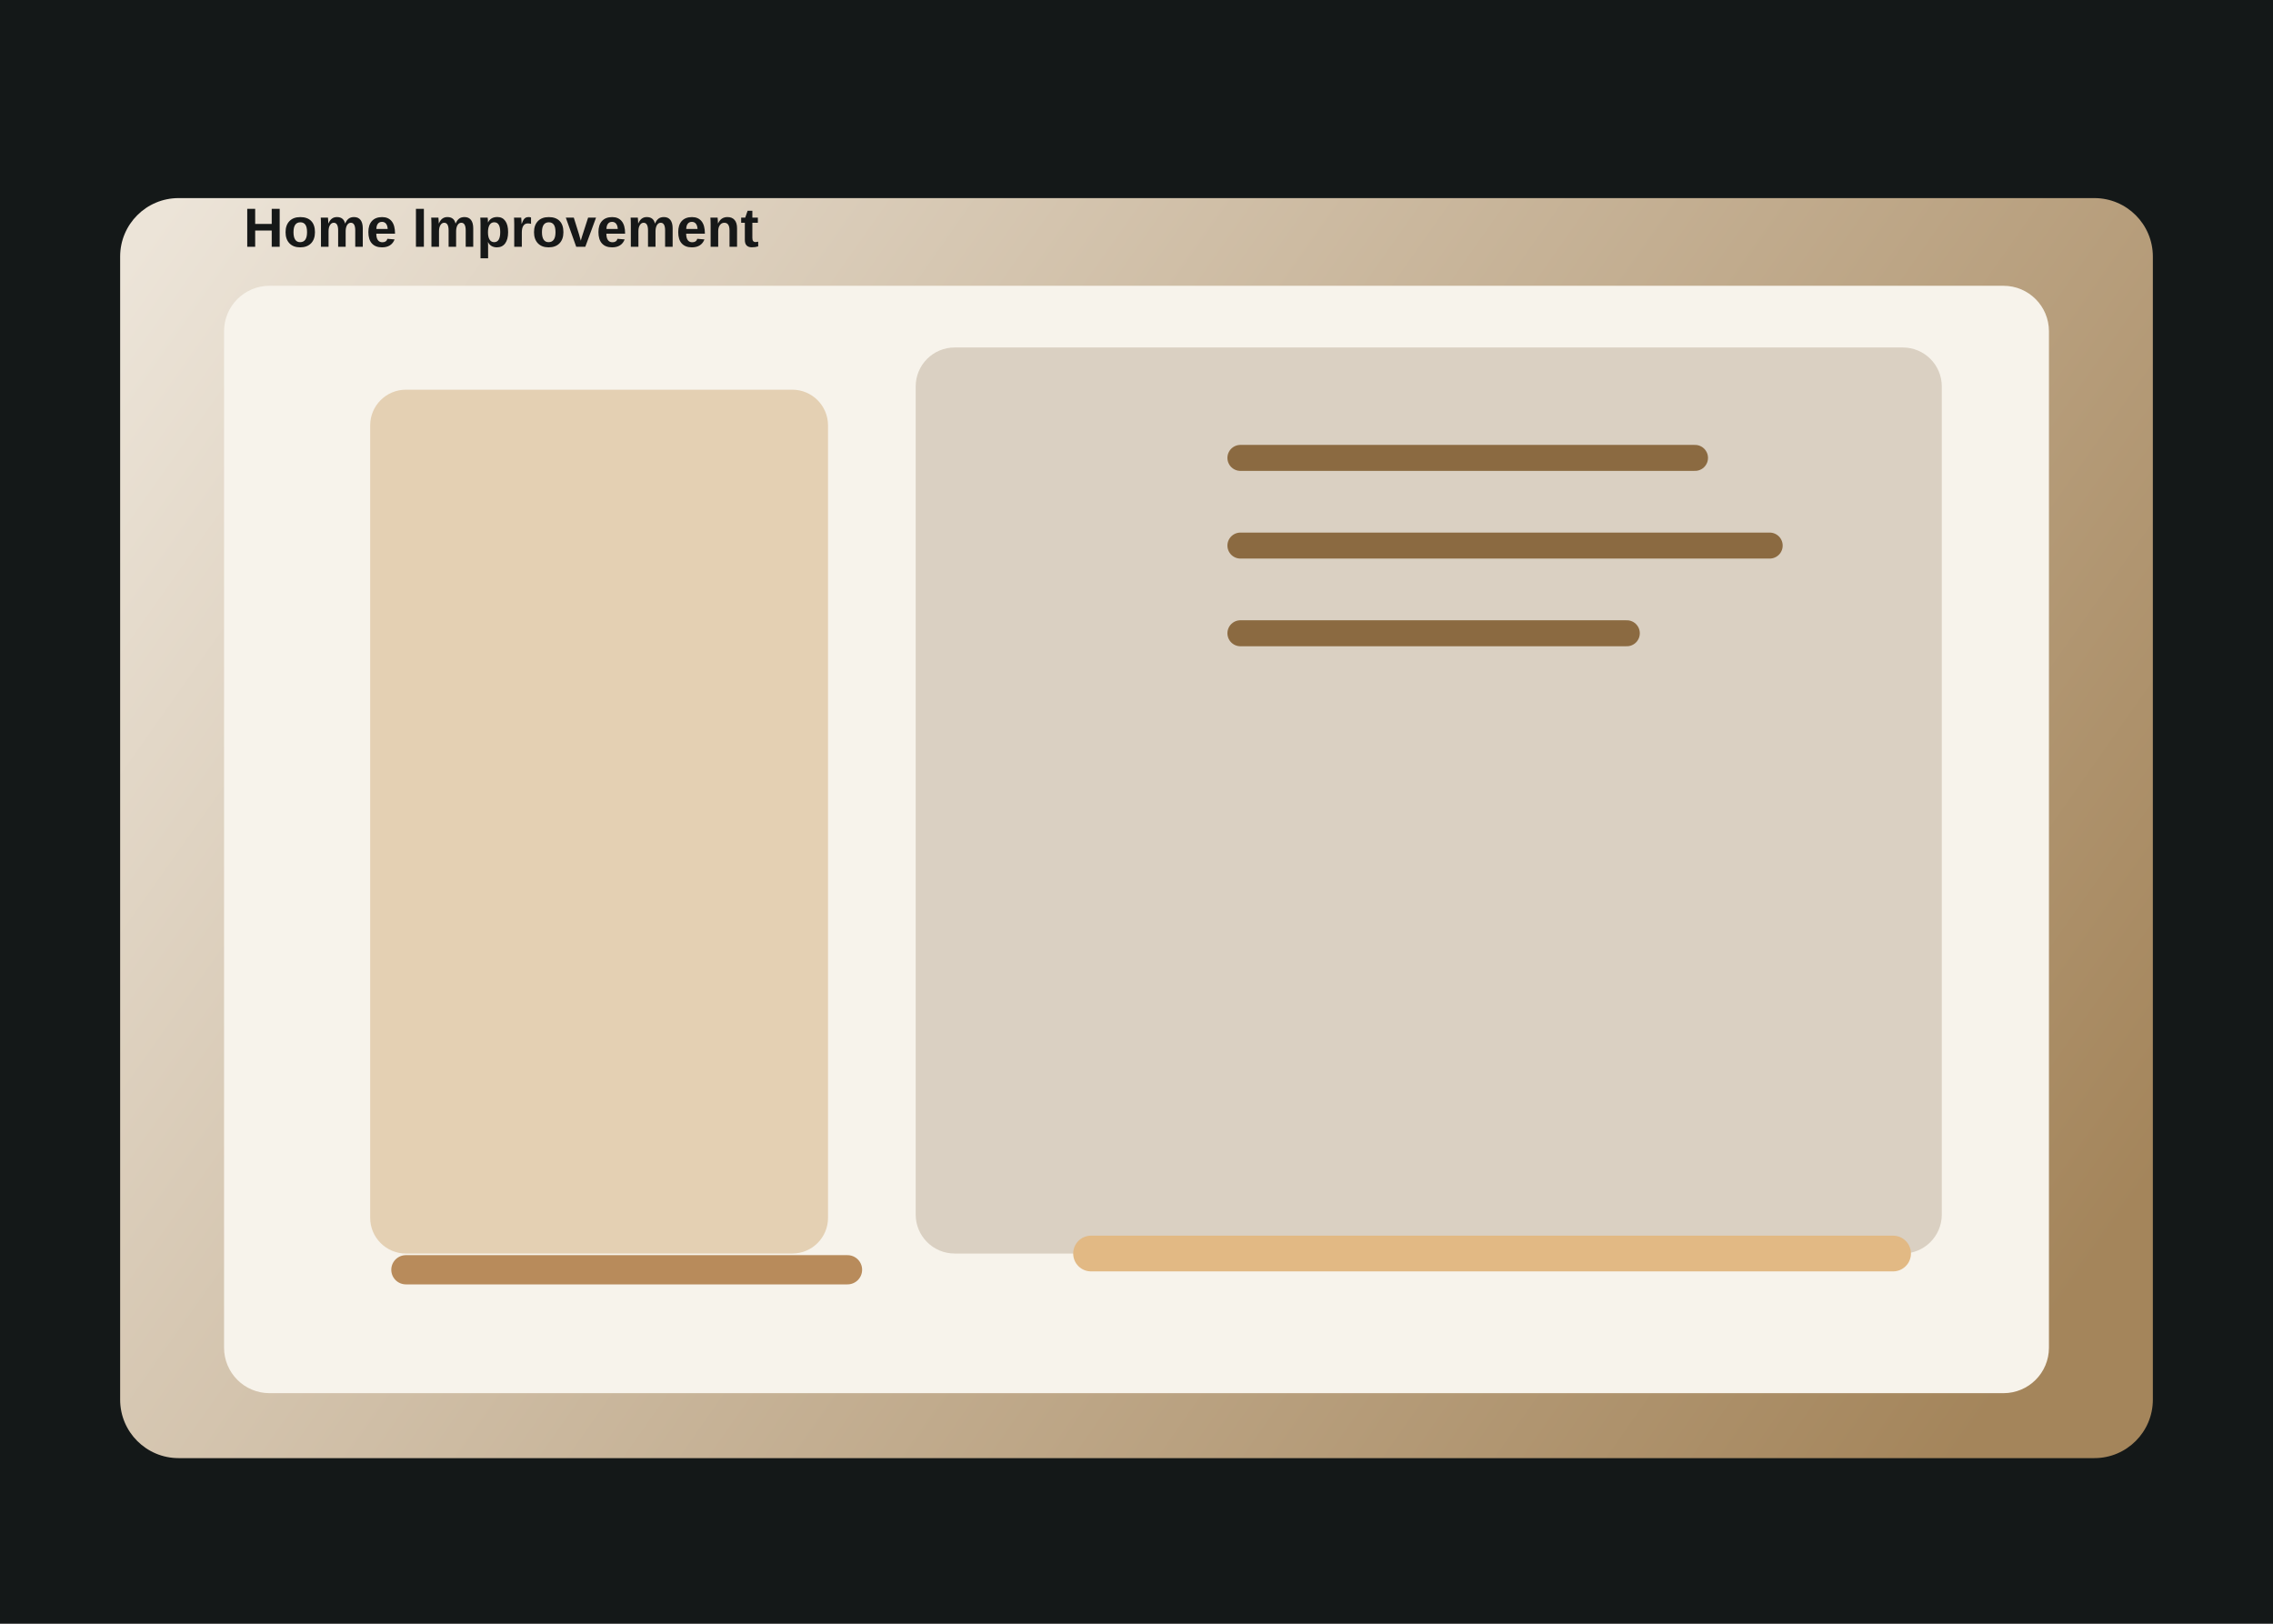
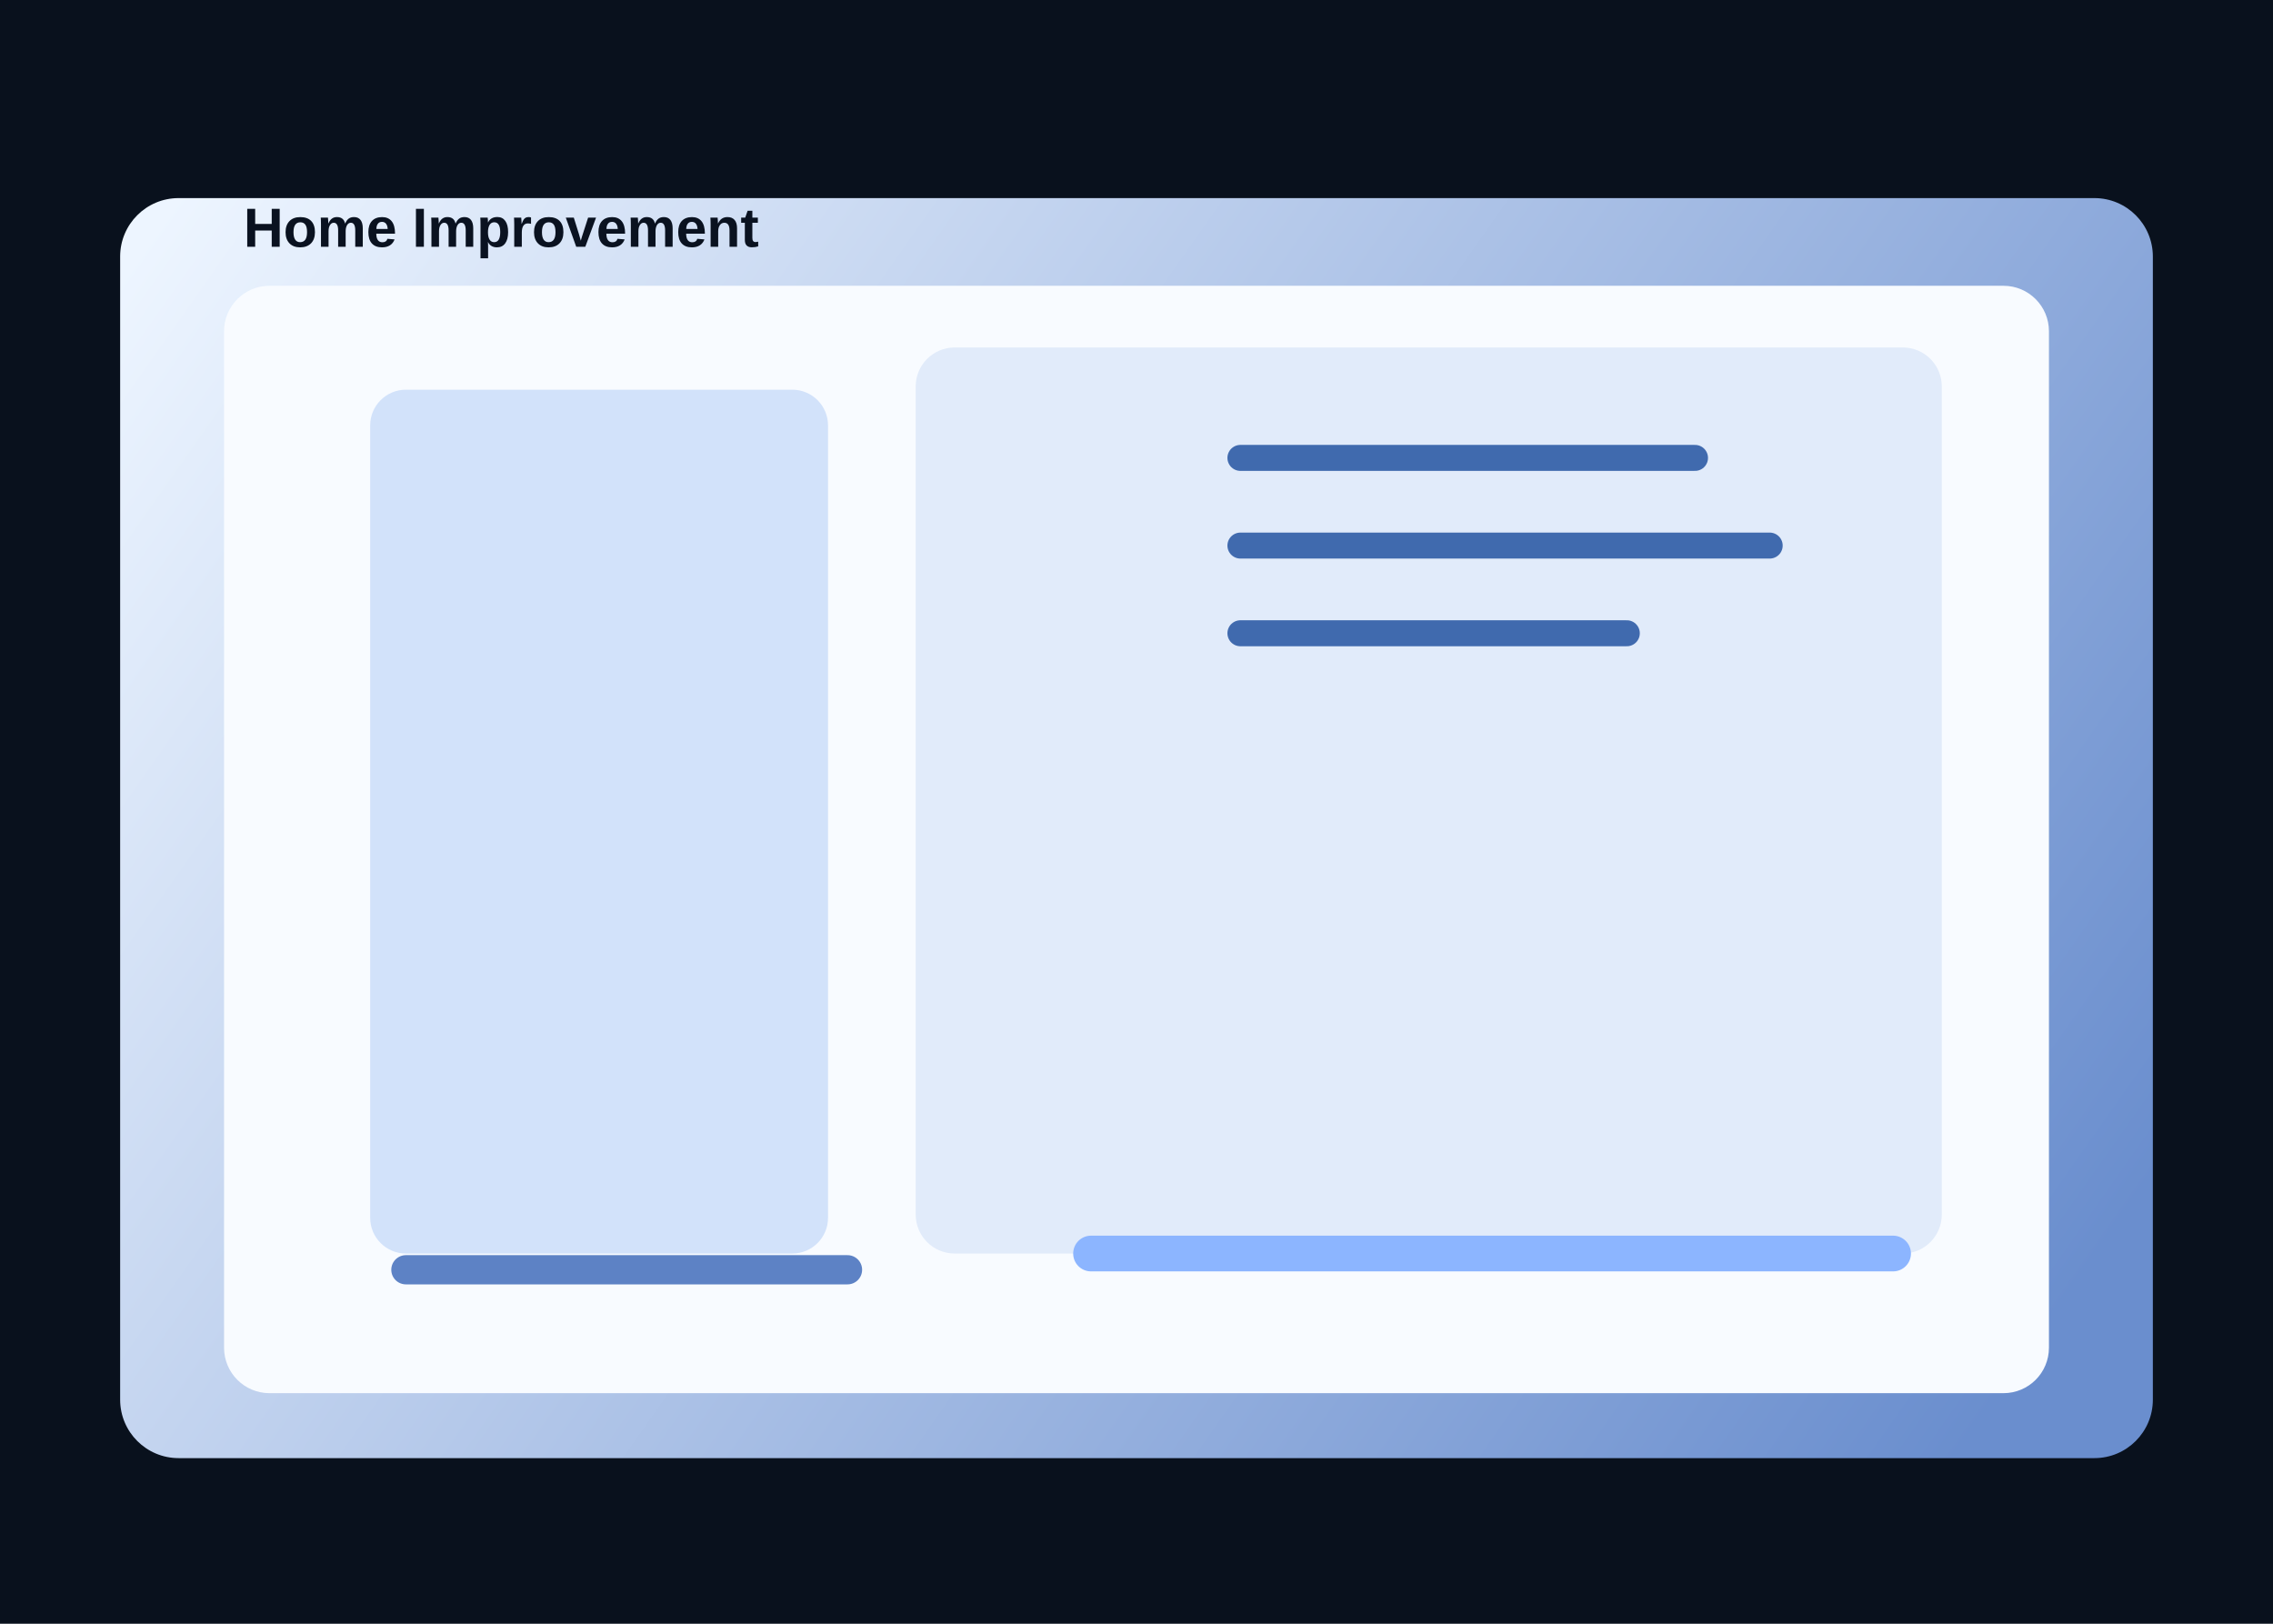
<svg xmlns="http://www.w3.org/2000/svg" width="1400" height="1000" viewBox="0 0 1400 1000" fill="none">
  <defs>
    <linearGradient id="reno-bg" x1="110" y1="118" x2="1210" y2="892" gradientUnits="userSpaceOnUse">
-       <stop stop-color="#ECE4D8" />
-       <stop offset="1" stop-color="#A4855B" />
+       <stop stop-color="#EDF5FF" />
+       <stop offset="1" stop-color="#6A8ECE" />
    </linearGradient>
  </defs>
-   <rect width="1400" height="1000" fill="#141818" />
+   <rect width="1400" height="1000" fill="#09111D" />
  <rect x="74" y="122" width="1252" height="776" rx="36" fill="url(#reno-bg)" />
-   <rect x="138" y="176" width="1124" height="682" rx="28" fill="#F7F3EB" />
-   <rect x="228" y="240" width="282" height="532" rx="22" fill="#E4D0B3" />
-   <rect x="564" y="214" width="632" height="558" rx="24" fill="#DAD0C2" />
-   <path d="M672 772H1166" stroke="#E2B984" stroke-width="22" stroke-linecap="round" />
-   <path d="M250 782H522" stroke="#B88B5B" stroke-width="18" stroke-linecap="round" />
-   <path d="M764 282H1044" stroke="#8B6A41" stroke-width="16" stroke-linecap="round" />
-   <path d="M764 336H1090" stroke="#8B6A41" stroke-width="16" stroke-linecap="round" />
-   <path d="M764 390H1002" stroke="#8B6A41" stroke-width="16" stroke-linecap="round" />
-   <text x="150" y="152" fill="#161818" font-family="Sora, Arial, sans-serif" font-size="34" font-weight="700">Home Improvement</text>
+   <rect x="138" y="176" width="1124" height="682" rx="28" fill="#F8FBFF" />
+   <rect x="228" y="240" width="282" height="532" rx="22" fill="#D2E2FA" />
+   <rect x="564" y="214" width="632" height="558" rx="24" fill="#E1EBFA" />
+   <path d="M672 772H1166" stroke="#8CB5FF" stroke-width="22" stroke-linecap="round" />
+   <path d="M250 782H522" stroke="#5D82C5" stroke-width="18" stroke-linecap="round" />
+   <path d="M764 282H1044" stroke="#406AAE" stroke-width="16" stroke-linecap="round" />
+   <path d="M764 336H1090" stroke="#406AAE" stroke-width="16" stroke-linecap="round" />
+   <path d="M764 390H1002" stroke="#406AAE" stroke-width="16" stroke-linecap="round" />
+   <text x="150" y="152" fill="#0A1220" font-family="Sora, Arial, sans-serif" font-size="34" font-weight="700">Home Improvement</text>
</svg>
